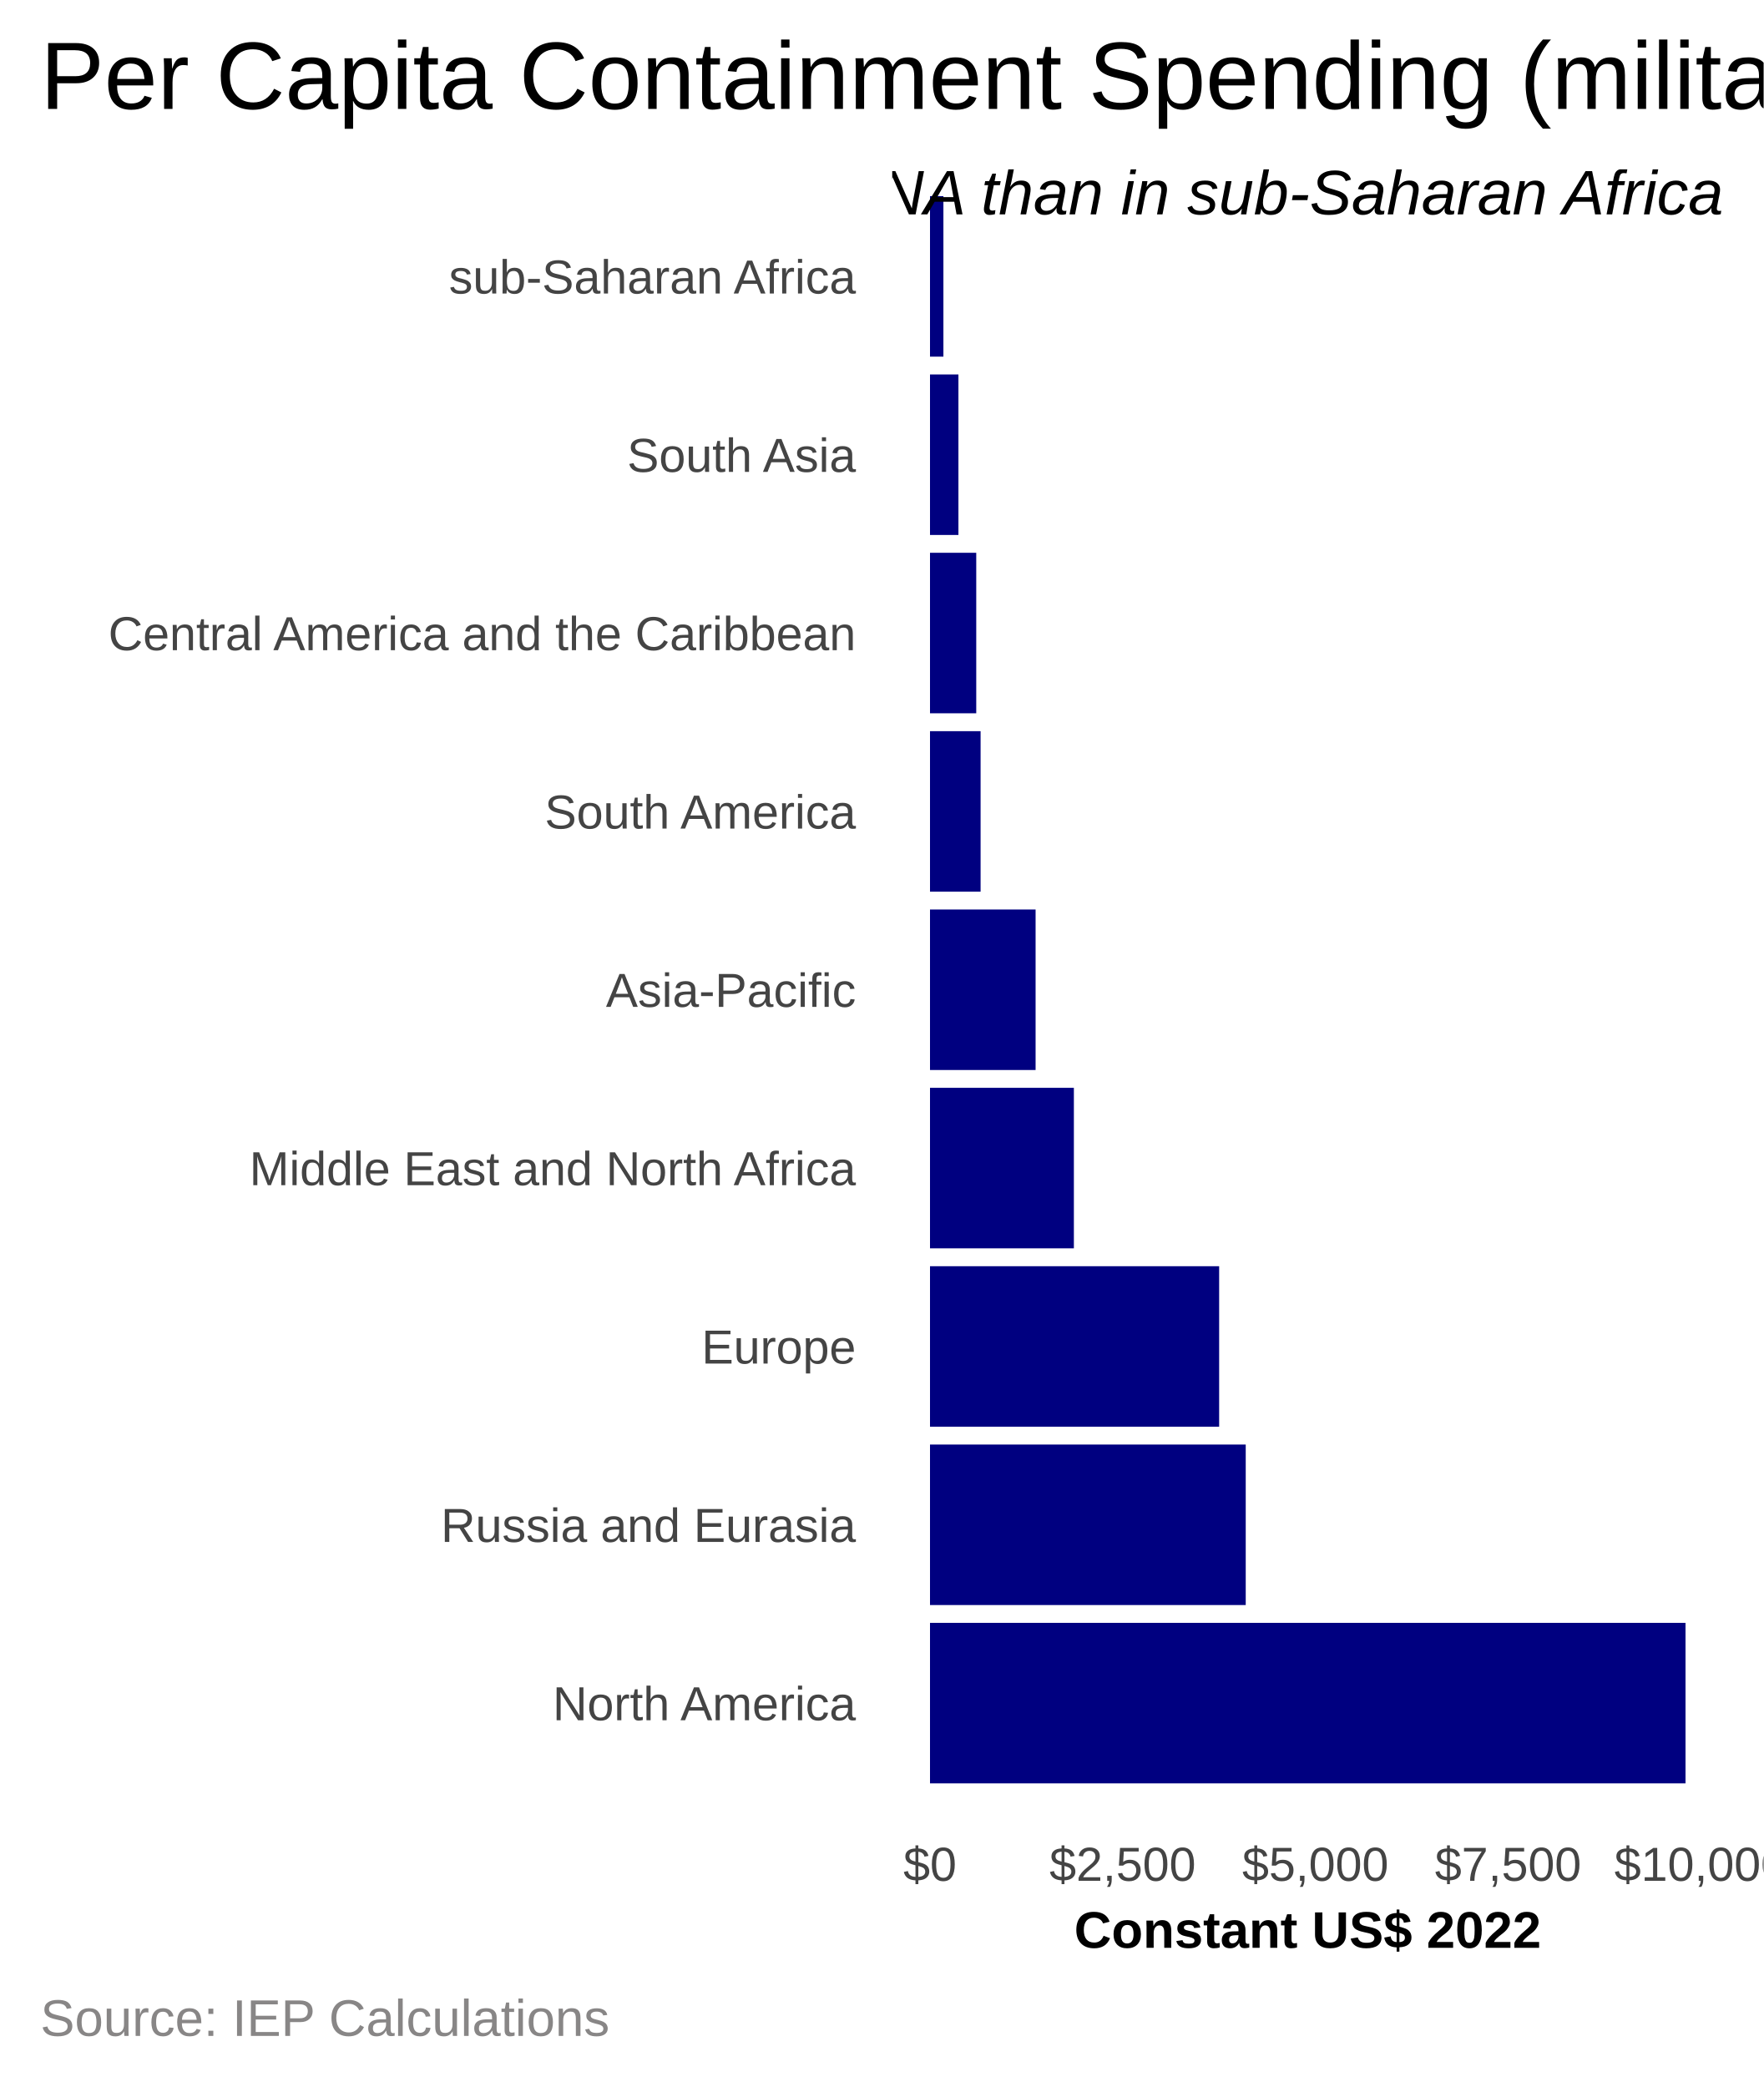
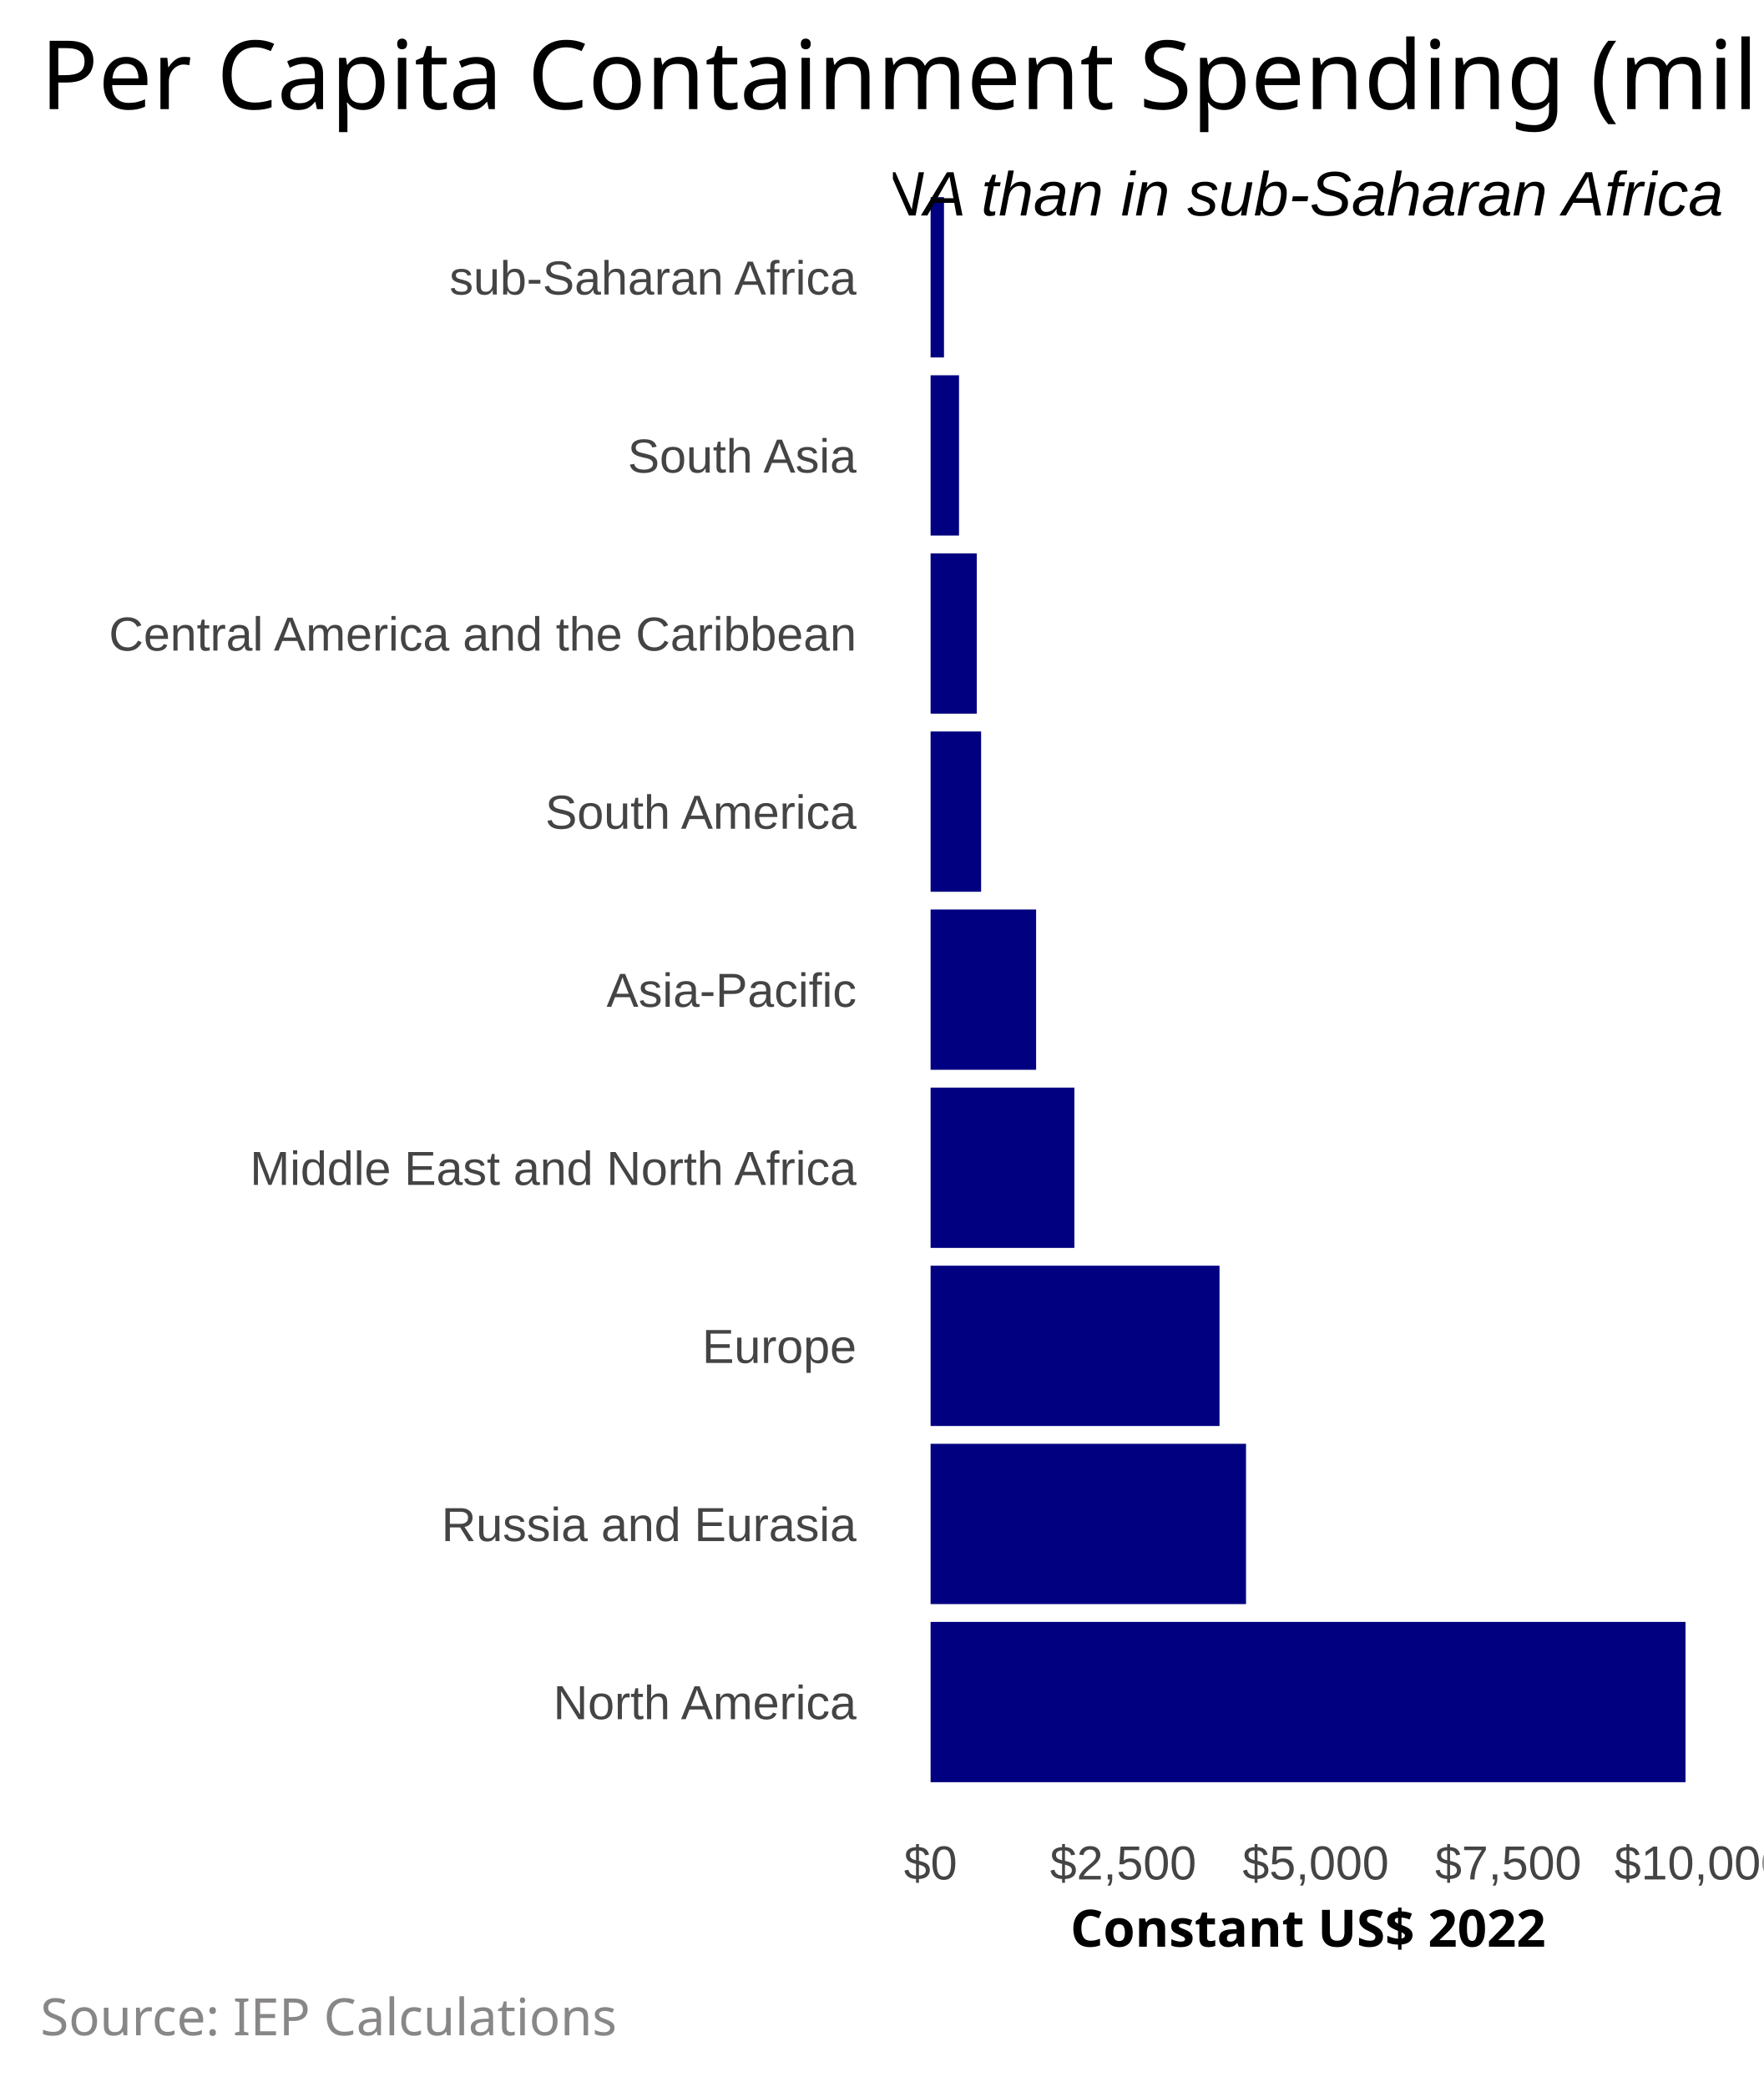
<svg xmlns="http://www.w3.org/2000/svg" class="svglite" width="239.53pt" height="283.46pt" viewBox="0 0 239.53 283.46">
  <defs>
    <style type="text/css">
    .svglite line, .svglite polyline, .svglite polygon, .svglite path, .svglite rect, .svglite circle {
      fill: none;
      stroke: #000000;
      stroke-linecap: round;
      stroke-linejoin: round;
      stroke-miterlimit: 10.00;
    }
    .svglite text {
      white-space: pre;
    }
  </style>
  </defs>
  <rect width="100%" height="100%" style="stroke: none; fill: none;" />
  <defs>
    <clipPath id="cpMC4wMHwyMzkuNTN8MC4wMHwyODMuNDY=">
      <rect x="0.00" y="0.00" width="239.53" height="283.46" />
    </clipPath>
  </defs>
  <g clip-path="url(#cpMC4wMHwyMzkuNTN8MC4wMHwyODMuNDY=)">
</g>
  <defs>
-     <clipPath id="cpMTIxLjE4fDIzNC4wNXwyMy4wMHwyNDUuODY=">
-       <rect x="121.18" y="23.00" width="112.87" height="222.85" />
+     <clipPath id="cpMTIxLjI3fDIzNC4wNXwyMy4xNnwyNDUuNjg=">
+       <rect x="121.27" y="23.16" width="112.78" height="222.53" />
    </clipPath>
  </defs>
-   <g clip-path="url(#cpMTIxLjE4fDIzNC4wNXwyMy4wMHwyNDUuODY=)">
-     <rect x="126.31" y="220.42" width="102.61" height="21.80" style="stroke-width: 1.07; stroke: none; stroke-linecap: butt; stroke-linejoin: miter; fill: #000080;" />
-     <rect x="126.31" y="196.20" width="42.88" height="21.80" style="stroke-width: 1.07; stroke: none; stroke-linecap: butt; stroke-linejoin: miter; fill: #000080;" />
-     <rect x="126.31" y="171.98" width="39.27" height="21.80" style="stroke-width: 1.07; stroke: none; stroke-linecap: butt; stroke-linejoin: miter; fill: #000080;" />
-     <rect x="126.31" y="147.75" width="19.54" height="21.80" style="stroke-width: 1.07; stroke: none; stroke-linecap: butt; stroke-linejoin: miter; fill: #000080;" />
-     <rect x="126.31" y="123.53" width="14.34" height="21.80" style="stroke-width: 1.07; stroke: none; stroke-linecap: butt; stroke-linejoin: miter; fill: #000080;" />
-     <rect x="126.31" y="99.31" width="6.87" height="21.80" style="stroke-width: 1.07; stroke: none; stroke-linecap: butt; stroke-linejoin: miter; fill: #000080;" />
-     <rect x="126.31" y="75.08" width="6.28" height="21.80" style="stroke-width: 1.07; stroke: none; stroke-linecap: butt; stroke-linejoin: miter; fill: #000080;" />
-     <rect x="126.31" y="50.86" width="3.86" height="21.80" style="stroke-width: 1.07; stroke: none; stroke-linecap: butt; stroke-linejoin: miter; fill: #000080;" />
-     <rect x="126.31" y="26.64" width="1.82" height="21.80" style="stroke-width: 1.07; stroke: none; stroke-linecap: butt; stroke-linejoin: miter; fill: #000080;" />
-     <text x="234.05" y="29.12" text-anchor="end" style="font-size: 8.54px; font-style: italic; font-family: &quot;Arial&quot;;" textLength="407.97px" lengthAdjust="spacingAndGlyphs">Per Capita violence containment spending is more than 11 times higher in MENA than in sub-Saharan Africa</text>
+   <g clip-path="url(#cpMTIxLjI3fDIzNC4wNXwyMy4xNnwyNDUuNjg=)">
+     <rect x="126.39" y="220.29" width="102.53" height="21.77" style="stroke-width: 1.07; stroke: none; stroke-linecap: butt; stroke-linejoin: miter; fill: #000080;" />
+     <rect x="126.39" y="196.10" width="42.84" height="21.77" style="stroke-width: 1.07; stroke: none; stroke-linecap: butt; stroke-linejoin: miter; fill: #000080;" />
+     <rect x="126.39" y="171.91" width="39.24" height="21.77" style="stroke-width: 1.07; stroke: none; stroke-linecap: butt; stroke-linejoin: miter; fill: #000080;" />
+     <rect x="126.39" y="147.72" width="19.53" height="21.77" style="stroke-width: 1.07; stroke: none; stroke-linecap: butt; stroke-linejoin: miter; fill: #000080;" />
+     <rect x="126.39" y="123.53" width="14.33" height="21.77" style="stroke-width: 1.07; stroke: none; stroke-linecap: butt; stroke-linejoin: miter; fill: #000080;" />
+     <rect x="126.39" y="99.35" width="6.86" height="21.77" style="stroke-width: 1.07; stroke: none; stroke-linecap: butt; stroke-linejoin: miter; fill: #000080;" />
+     <rect x="126.39" y="75.16" width="6.27" height="21.77" style="stroke-width: 1.07; stroke: none; stroke-linecap: butt; stroke-linejoin: miter; fill: #000080;" />
+     <rect x="126.39" y="50.97" width="3.86" height="21.77" style="stroke-width: 1.07; stroke: none; stroke-linecap: butt; stroke-linejoin: miter; fill: #000080;" />
+     <rect x="126.39" y="26.78" width="1.82" height="21.77" style="stroke-width: 1.07; stroke: none; stroke-linecap: butt; stroke-linejoin: miter; fill: #000080;" />
+     <text x="234.05" y="29.27" text-anchor="end" style="font-size: 8.54px; font-style: italic; font-family: &quot;Arial&quot;;" textLength="407.97px" lengthAdjust="spacingAndGlyphs">Per Capita violence containment spending is more than 11 times higher in MENA than in sub-Saharan Africa</text>
  </g>
  <g clip-path="url(#cpMC4wMHwyMzkuNTN8MC4wMHwyODMuNDY=)">
-     <text x="116.25" y="233.65" text-anchor="end" style="font-size: 6.50px;fill: #444444; font-family: &quot;Arial&quot;;" textLength="41.19px" lengthAdjust="spacingAndGlyphs">North America</text>
-     <text x="116.25" y="209.43" text-anchor="end" style="font-size: 6.50px;fill: #444444; font-family: &quot;Arial&quot;;" textLength="56.38px" lengthAdjust="spacingAndGlyphs">Russia and Eurasia</text>
-     <text x="116.25" y="185.20" text-anchor="end" style="font-size: 6.50px;fill: #444444; font-family: &quot;Arial&quot;;" textLength="20.96px" lengthAdjust="spacingAndGlyphs">Europe</text>
-     <text x="116.25" y="160.98" text-anchor="end" style="font-size: 6.50px;fill: #444444; font-family: &quot;Arial&quot;;" textLength="82.40px" lengthAdjust="spacingAndGlyphs">Middle East and North Africa</text>
-     <text x="116.25" y="136.76" text-anchor="end" style="font-size: 6.50px;fill: #444444; font-family: &quot;Arial&quot;;" textLength="33.98px" lengthAdjust="spacingAndGlyphs">Asia-Pacific</text>
-     <text x="116.25" y="112.54" text-anchor="end" style="font-size: 6.50px;fill: #444444; font-family: &quot;Arial&quot;;" textLength="42.28px" lengthAdjust="spacingAndGlyphs">South America</text>
-     <text x="116.25" y="88.31" text-anchor="end" style="font-size: 6.50px;fill: #444444; font-family: &quot;Arial&quot;;" textLength="101.55px" lengthAdjust="spacingAndGlyphs">Central America and the Caribbean</text>
-     <text x="116.25" y="64.09" text-anchor="end" style="font-size: 6.50px;fill: #444444; font-family: &quot;Arial&quot;;" textLength="31.08px" lengthAdjust="spacingAndGlyphs">South Asia</text>
-     <text x="116.25" y="39.87" text-anchor="end" style="font-size: 6.50px;fill: #444444; font-family: &quot;Arial&quot;;" textLength="55.30px" lengthAdjust="spacingAndGlyphs">sub-Saharan Africa</text>
-     <text x="126.31" y="255.45" text-anchor="middle" style="font-size: 6.50px;fill: #444444; font-family: &quot;Arial&quot;;" textLength="7.23px" lengthAdjust="spacingAndGlyphs">$0</text>
-     <text x="152.48" y="255.45" text-anchor="middle" style="font-size: 6.50px;fill: #444444; font-family: &quot;Arial&quot;;" textLength="19.88px" lengthAdjust="spacingAndGlyphs">$2,500</text>
-     <text x="178.66" y="255.45" text-anchor="middle" style="font-size: 6.50px;fill: #444444; font-family: &quot;Arial&quot;;" textLength="19.88px" lengthAdjust="spacingAndGlyphs">$5,000</text>
-     <text x="204.83" y="255.45" text-anchor="middle" style="font-size: 6.50px;fill: #444444; font-family: &quot;Arial&quot;;" textLength="19.88px" lengthAdjust="spacingAndGlyphs">$7,500</text>
-     <text x="231.01" y="255.45" text-anchor="middle" style="font-size: 6.50px;fill: #444444; font-family: &quot;Arial&quot;;" textLength="23.49px" lengthAdjust="spacingAndGlyphs">$10,000</text>
-     <text x="177.61" y="264.56" text-anchor="middle" style="font-size: 7.00px; font-weight: bold; font-family: &quot;Arial&quot;;" textLength="63.42px" lengthAdjust="spacingAndGlyphs">Constant US$ 2022</text>
-     <text x="5.48" y="14.79" style="font-size: 13.00px; font-family: &quot;Arial&quot;;" textLength="460.30px" lengthAdjust="spacingAndGlyphs">Per Capita Containment Spending (military and internal security) by region 2022</text>
-     <text x="5.48" y="276.52" style="font-size: 7.00px;fill: #888686; font-family: &quot;Arial&quot;;" textLength="77.30px" lengthAdjust="spacingAndGlyphs">Source: IEP Calculations</text>
+     <text x="116.33" y="233.50" text-anchor="end" style="font-size: 6.50px;fill: #444444; font-family: &quot;Arial&quot;;" textLength="41.19px" lengthAdjust="spacingAndGlyphs">North America</text>
+     <text x="116.33" y="209.31" text-anchor="end" style="font-size: 6.50px;fill: #444444; font-family: &quot;Arial&quot;;" textLength="56.38px" lengthAdjust="spacingAndGlyphs">Russia and Eurasia</text>
+     <text x="116.33" y="185.12" text-anchor="end" style="font-size: 6.50px;fill: #444444; font-family: &quot;Arial&quot;;" textLength="20.96px" lengthAdjust="spacingAndGlyphs">Europe</text>
+     <text x="116.33" y="160.94" text-anchor="end" style="font-size: 6.50px;fill: #444444; font-family: &quot;Arial&quot;;" textLength="82.40px" lengthAdjust="spacingAndGlyphs">Middle East and North Africa</text>
+     <text x="116.33" y="136.75" text-anchor="end" style="font-size: 6.50px;fill: #444444; font-family: &quot;Arial&quot;;" textLength="33.98px" lengthAdjust="spacingAndGlyphs">Asia-Pacific</text>
+     <text x="116.33" y="112.56" text-anchor="end" style="font-size: 6.50px;fill: #444444; font-family: &quot;Arial&quot;;" textLength="42.28px" lengthAdjust="spacingAndGlyphs">South America</text>
+     <text x="116.33" y="88.37" text-anchor="end" style="font-size: 6.50px;fill: #444444; font-family: &quot;Arial&quot;;" textLength="101.55px" lengthAdjust="spacingAndGlyphs">Central America and the Caribbean</text>
+     <text x="116.33" y="64.19" text-anchor="end" style="font-size: 6.50px;fill: #444444; font-family: &quot;Arial&quot;;" textLength="31.08px" lengthAdjust="spacingAndGlyphs">South Asia</text>
+     <text x="116.33" y="40.00" text-anchor="end" style="font-size: 6.50px;fill: #444444; font-family: &quot;Arial&quot;;" textLength="55.30px" lengthAdjust="spacingAndGlyphs">sub-Saharan Africa</text>
+     <text x="126.39" y="255.27" text-anchor="middle" style="font-size: 6.50px;fill: #444444; font-family: &quot;Arial&quot;;" textLength="7.23px" lengthAdjust="spacingAndGlyphs">$0</text>
+     <text x="152.55" y="255.27" text-anchor="middle" style="font-size: 6.50px;fill: #444444; font-family: &quot;Arial&quot;;" textLength="19.88px" lengthAdjust="spacingAndGlyphs">$2,500</text>
+     <text x="178.70" y="255.27" text-anchor="middle" style="font-size: 6.50px;fill: #444444; font-family: &quot;Arial&quot;;" textLength="19.88px" lengthAdjust="spacingAndGlyphs">$5,000</text>
+     <text x="204.85" y="255.27" text-anchor="middle" style="font-size: 6.50px;fill: #444444; font-family: &quot;Arial&quot;;" textLength="19.88px" lengthAdjust="spacingAndGlyphs">$7,500</text>
+     <text x="231.01" y="255.27" text-anchor="middle" style="font-size: 6.50px;fill: #444444; font-family: &quot;Arial&quot;;" textLength="23.49px" lengthAdjust="spacingAndGlyphs">$10,000</text>
+     <text x="177.66" y="264.40" text-anchor="middle" style="font-size: 7.00px; font-weight: bold; font-family: &quot;Helvetica LT Pro&quot;;" textLength="63.42px" lengthAdjust="spacingAndGlyphs">Constant US$ 2022</text>
+     <text x="5.48" y="14.82" style="font-size: 13.00px; font-family: &quot;Helvetica LT Pro&quot;;" textLength="460.22px" lengthAdjust="spacingAndGlyphs">Per Capita Containment Spending (military and internal security) by region 2022</text>
+     <text x="5.48" y="276.44" style="font-size: 7.00px;fill: #888686; font-family: &quot;Helvetica LT Pro&quot;;" textLength="77.44px" lengthAdjust="spacingAndGlyphs">Source: IEP Calculations</text>
  </g>
</svg>
